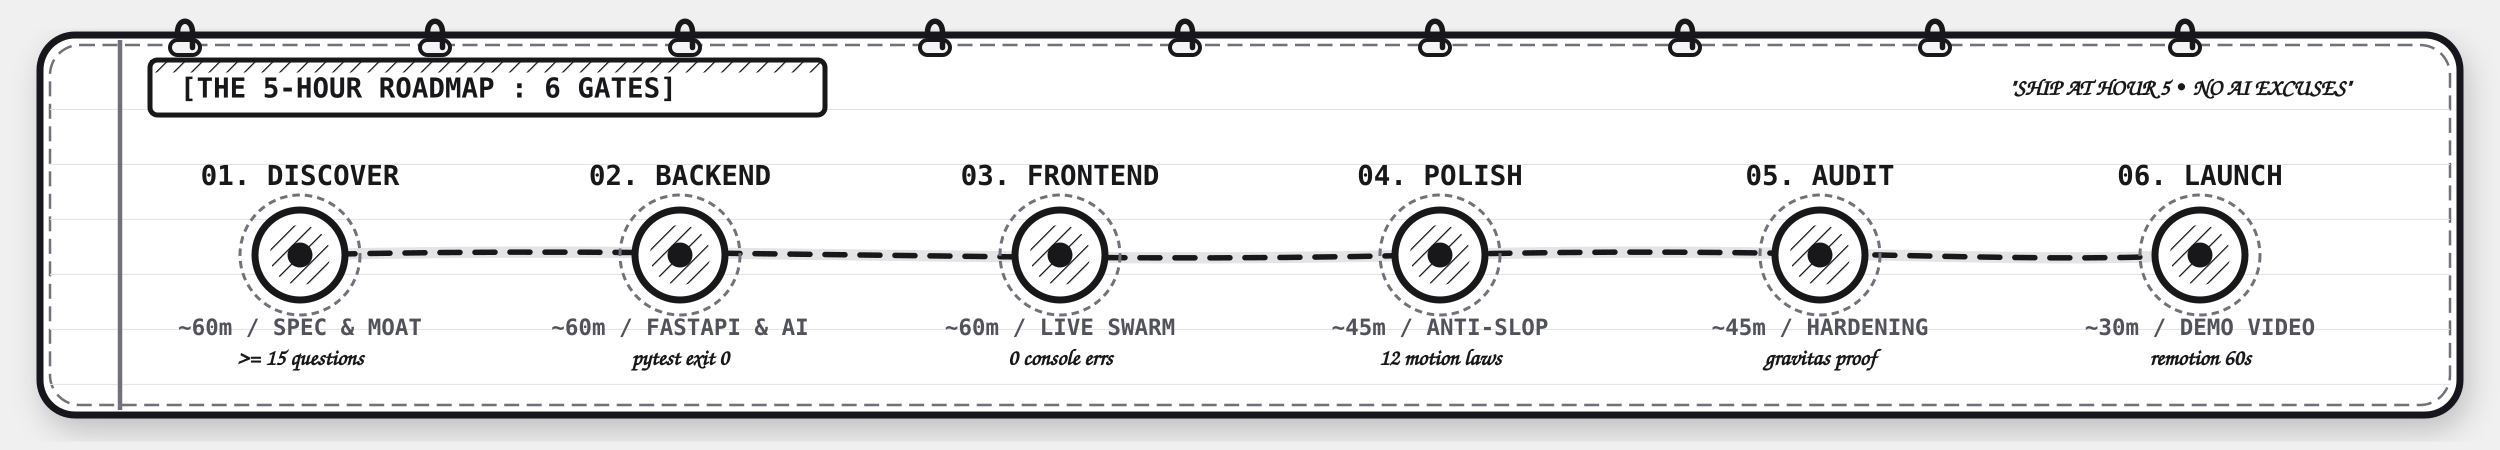
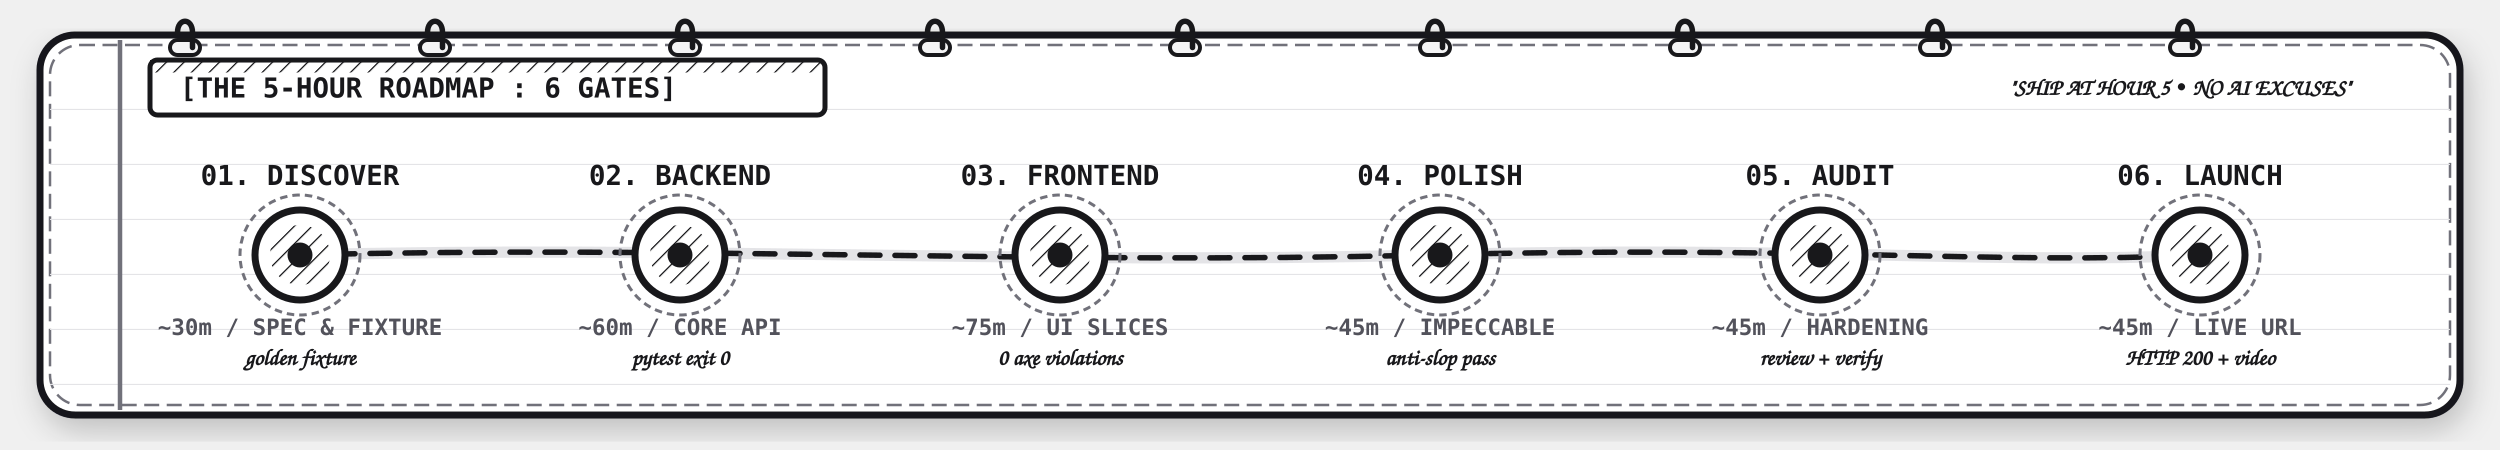
<svg xmlns="http://www.w3.org/2000/svg" viewBox="0 0 1000 180" width="100%" height="180">
  <defs>
    <style>
      /* Non-linear Easing and 12 Principles of Animation - Pure Graphite Pencil Engine */
      @keyframes dash-scroll {
        to { stroke-dashoffset: -36; }
      }
      @keyframes node-pulse-pencil {
        0%, 100% { transform: scale(1); opacity: 0.85; }
        50% { transform: scale(1.18); opacity: 0.3; }
      }
      @keyframes runner-glide {
        0% { transform: translateX(50px); }
        16.6% { transform: translateX(218px); }
        33.3% { transform: translateX(386px); }
        50% { transform: translateX(554px); }
        66.6% { transform: translateX(722px); }
        83.3% { transform: translateX(890px); }
        100% { transform: translateX(935px); }
      }
      @keyframes runner-bounce-bob {
        0%, 100% { transform: translateY(0px) scale(1.05, 0.95); }
        50% { transform: translateY(-5px) scale(0.95, 1.05); }
      }

      .flow-track { stroke-dasharray: 8 6; animation: dash-scroll 1.8s linear infinite; }
      .pulse-ring { animation: node-pulse-pencil 2.2s cubic-bezier(0.4, 0, 0.6, 1) infinite; transform-origin: center; }
      .running-sprite { animation: runner-glide 12s cubic-bezier(0.25, 1, 0.5, 1) infinite; }
      .sprite-bob { animation: runner-bounce-bob 0.45s cubic-bezier(0.34, 1.56, 0.64, 1) infinite; transform-origin: bottom center; }

      .phase-text { font-family: 'JetBrains Mono', 'Fira Code', monospace; font-size: 11px; font-weight: 800; fill: #18181B; }
      .phase-time { font-family: 'JetBrains Mono', monospace; font-size: 9px; font-weight: 600; fill: #52525B; }
      .hand-note { font-family: 'Comic Sans MS', 'Chalkboard SE', cursive, sans-serif; font-size: 9px; font-weight: 700; fill: #18181B; }
      .ink-heavy { stroke: #18181B; stroke-width: 2.8; stroke-linecap: round; stroke-linejoin: round; fill: none; }
      .ink-med { stroke: #18181B; stroke-width: 2; stroke-linecap: round; stroke-linejoin: round; fill: none; }
      .ink-light { stroke: #71717A; stroke-width: 1.2; stroke-linecap: round; stroke-linejoin: round; fill: none; }
    </style>
    <filter id="pipe-shadow" x="-3%" y="-5%" width="106%" height="112%">
      <feDropShadow dx="2" dy="5" stdDeviation="6" flood-color="#000000" flood-opacity="0.2" />
    </filter>
    <pattern id="pipe-ruling" width="80" height="22" patternUnits="userSpaceOnUse">
      <line x1="0" y1="22" x2="80" y2="22" stroke="#E4E4E7" stroke-width="0.9" />
    </pattern>
    <pattern id="pipe-hatch" width="5" height="5" patternTransform="rotate(45 0 0)" patternUnits="userSpaceOnUse">
      <line x1="0" y1="0" x2="0" y2="5" stroke="#18181B" stroke-width="1" />
    </pattern>
  </defs>
  <rect x="16" y="14" width="968" height="152" rx="14" fill="#FFFFFF" stroke="#18181B" stroke-width="2.8" filter="url(#pipe-shadow)" />
  <rect x="20" y="18" width="960" height="144" rx="12" fill="none" stroke="#71717A" stroke-width="1" stroke-dasharray="6 3" />
  <g transform="translate(48, 10)">
    <g fill="#F4F4F5" stroke="#18181B" stroke-width="1.6">
      <rect x="20" y="6" width="12" height="6" rx="3" />
      <rect x="120" y="6" width="12" height="6" rx="3" />
      <rect x="220" y="6" width="12" height="6" rx="3" />
      <rect x="320" y="6" width="12" height="6" rx="3" />
      <rect x="420" y="6" width="12" height="6" rx="3" />
      <rect x="520" y="6" width="12" height="6" rx="3" />
      <rect x="620" y="6" width="12" height="6" rx="3" />
      <rect x="720" y="6" width="12" height="6" rx="3" />
      <rect x="820" y="6" width="12" height="6" rx="3" />
    </g>
    <g stroke="#18181B" stroke-width="2.2" fill="none" stroke-linecap="round">
      <path d="M 23 3 C 23 -3, 29 -3, 29 3 L 29 9" />
      <path d="M 123 3 C 123 -3, 129 -3, 129 3 L 129 9" />
      <path d="M 223 3 C 223 -3, 229 -3, 229 3 L 229 9" />
      <path d="M 323 3 C 323 -3, 329 -3, 329 3 L 329 9" />
      <path d="M 423 3 C 423 -3, 429 -3, 429 3 L 429 9" />
      <path d="M 523 3 C 523 -3, 529 -3, 529 3 L 529 9" />
      <path d="M 623 3 C 623 -3, 629 -3, 629 3 L 629 9" />
      <path d="M 723 3 C 723 -3, 729 -3, 729 3 L 729 9" />
      <path d="M 823 3 C 823 -3, 829 -3, 829 3 L 829 9" />
    </g>
  </g>
  <rect x="20" y="36" width="960" height="126" fill="url(#pipe-ruling)" />
  <line x1="48" y1="16" x2="48" y2="164" stroke="#71717A" stroke-width="1.8" />
  <g transform="translate(60, 24)">
    <rect x="0" y="0" width="270" height="22" rx="3" fill="#FFFFFF" stroke="#18181B" stroke-width="2" />
    <rect x="0" y="0" width="270" height="5" fill="url(#pipe-hatch)" />
    <text x="12" y="15" class="phase-text" font-size="9.5">[THE 5-HOUR ROADMAP : 6 GATES]</text>
  </g>
  <text x="940" y="38" text-anchor="end" class="hand-note">"SHIP AT HOUR 5 • NO AI EXCUSES"</text>
  <path d="M 120 102 C 270 98, 420 106, 570 102 C 720 98, 800 106, 880 102" stroke="#E4E4E7" stroke-width="4.5" fill="none" stroke-linecap="round" />
  <path d="M 120 102 C 270 98, 420 106, 570 102 C 720 98, 800 106, 880 102" stroke="#18181B" stroke-width="2.2" class="flow-track" fill="none" stroke-linecap="round" />
  <g transform="translate(120, 102)">
    <circle cx="0" cy="0" r="24" fill="none" stroke="#71717A" stroke-width="1.2" stroke-dasharray="3 2" class="pulse-ring" />
    <circle cx="0" cy="0" r="18" fill="#FFFFFF" stroke="#18181B" stroke-width="2.8" />
    <circle cx="0" cy="0" r="12" fill="url(#pipe-hatch)" />
    <circle cx="0" cy="0" r="5" fill="#18181B" />
    <text x="0" y="-28" text-anchor="middle" class="phase-text">01. DISCOVER</text>
-     <text x="0" y="32" text-anchor="middle" class="phase-time">~60m / SPEC &amp; MOAT</text>
-     <text x="0" y="44" text-anchor="middle" class="hand-note">&gt;= 15 questions</text>
+     <text x="0" y="32" text-anchor="middle" class="phase-time">~30m / SPEC &amp; FIXTURE</text>
+     <text x="0" y="44" text-anchor="middle" class="hand-note">golden fixture</text>
  </g>
  <g transform="translate(272, 102)">
    <circle cx="0" cy="0" r="24" fill="none" stroke="#71717A" stroke-width="1.2" stroke-dasharray="3 2" class="pulse-ring" />
    <circle cx="0" cy="0" r="18" fill="#FFFFFF" stroke="#18181B" stroke-width="2.8" />
    <circle cx="0" cy="0" r="12" fill="url(#pipe-hatch)" />
    <circle cx="0" cy="0" r="5" fill="#18181B" />
    <text x="0" y="-28" text-anchor="middle" class="phase-text">02. BACKEND</text>
-     <text x="0" y="32" text-anchor="middle" class="phase-time">~60m / FASTAPI &amp; AI</text>
+     <text x="0" y="32" text-anchor="middle" class="phase-time">~60m / CORE API</text>
    <text x="0" y="44" text-anchor="middle" class="hand-note">pytest exit 0</text>
  </g>
  <g transform="translate(424, 102)">
    <circle cx="0" cy="0" r="24" fill="none" stroke="#71717A" stroke-width="1.2" stroke-dasharray="3 2" class="pulse-ring" />
    <circle cx="0" cy="0" r="18" fill="#FFFFFF" stroke="#18181B" stroke-width="2.8" />
    <circle cx="0" cy="0" r="12" fill="url(#pipe-hatch)" />
    <circle cx="0" cy="0" r="5" fill="#18181B" />
    <text x="0" y="-28" text-anchor="middle" class="phase-text">03. FRONTEND</text>
-     <text x="0" y="32" text-anchor="middle" class="phase-time">~60m / LIVE SWARM</text>
-     <text x="0" y="44" text-anchor="middle" class="hand-note">0 console errs</text>
+     <text x="0" y="32" text-anchor="middle" class="phase-time">~75m / UI SLICES</text>
+     <text x="0" y="44" text-anchor="middle" class="hand-note">0 axe violations</text>
  </g>
  <g transform="translate(576, 102)">
    <circle cx="0" cy="0" r="24" fill="none" stroke="#71717A" stroke-width="1.2" stroke-dasharray="3 2" class="pulse-ring" />
    <circle cx="0" cy="0" r="18" fill="#FFFFFF" stroke="#18181B" stroke-width="2.8" />
    <circle cx="0" cy="0" r="12" fill="url(#pipe-hatch)" />
    <circle cx="0" cy="0" r="5" fill="#18181B" />
    <text x="0" y="-28" text-anchor="middle" class="phase-text">04. POLISH</text>
-     <text x="0" y="32" text-anchor="middle" class="phase-time">~45m / ANTI-SLOP</text>
-     <text x="0" y="44" text-anchor="middle" class="hand-note">12 motion laws</text>
+     <text x="0" y="32" text-anchor="middle" class="phase-time">~45m / IMPECCABLE</text>
+     <text x="0" y="44" text-anchor="middle" class="hand-note">anti-slop pass</text>
  </g>
  <g transform="translate(728, 102)">
    <circle cx="0" cy="0" r="24" fill="none" stroke="#71717A" stroke-width="1.2" stroke-dasharray="3 2" class="pulse-ring" />
    <circle cx="0" cy="0" r="18" fill="#FFFFFF" stroke="#18181B" stroke-width="2.8" />
    <circle cx="0" cy="0" r="12" fill="url(#pipe-hatch)" />
    <circle cx="0" cy="0" r="5" fill="#18181B" />
    <text x="0" y="-28" text-anchor="middle" class="phase-text">05. AUDIT</text>
    <text x="0" y="32" text-anchor="middle" class="phase-time">~45m / HARDENING</text>
-     <text x="0" y="44" text-anchor="middle" class="hand-note">gravitas proof</text>
+     <text x="0" y="44" text-anchor="middle" class="hand-note">review + verify</text>
  </g>
  <g transform="translate(880, 102)">
    <circle cx="0" cy="0" r="24" fill="none" stroke="#71717A" stroke-width="1.2" stroke-dasharray="3 2" class="pulse-ring" />
    <circle cx="0" cy="0" r="18" fill="#FFFFFF" stroke="#18181B" stroke-width="2.8" />
    <circle cx="0" cy="0" r="12" fill="url(#pipe-hatch)" />
    <circle cx="0" cy="0" r="5" fill="#18181B" />
    <text x="0" y="-28" text-anchor="middle" class="phase-text">06. LAUNCH</text>
-     <text x="0" y="32" text-anchor="middle" class="phase-time">~30m / DEMO VIDEO</text>
-     <text x="0" y="44" text-anchor="middle" class="hand-note">remotion 60s</text>
+     <text x="0" y="32" text-anchor="middle" class="phase-time">~45m / LIVE URL</text>
+     <text x="0" y="44" text-anchor="middle" class="hand-note">HTTP 200 + video</text>
  </g>
</svg>
